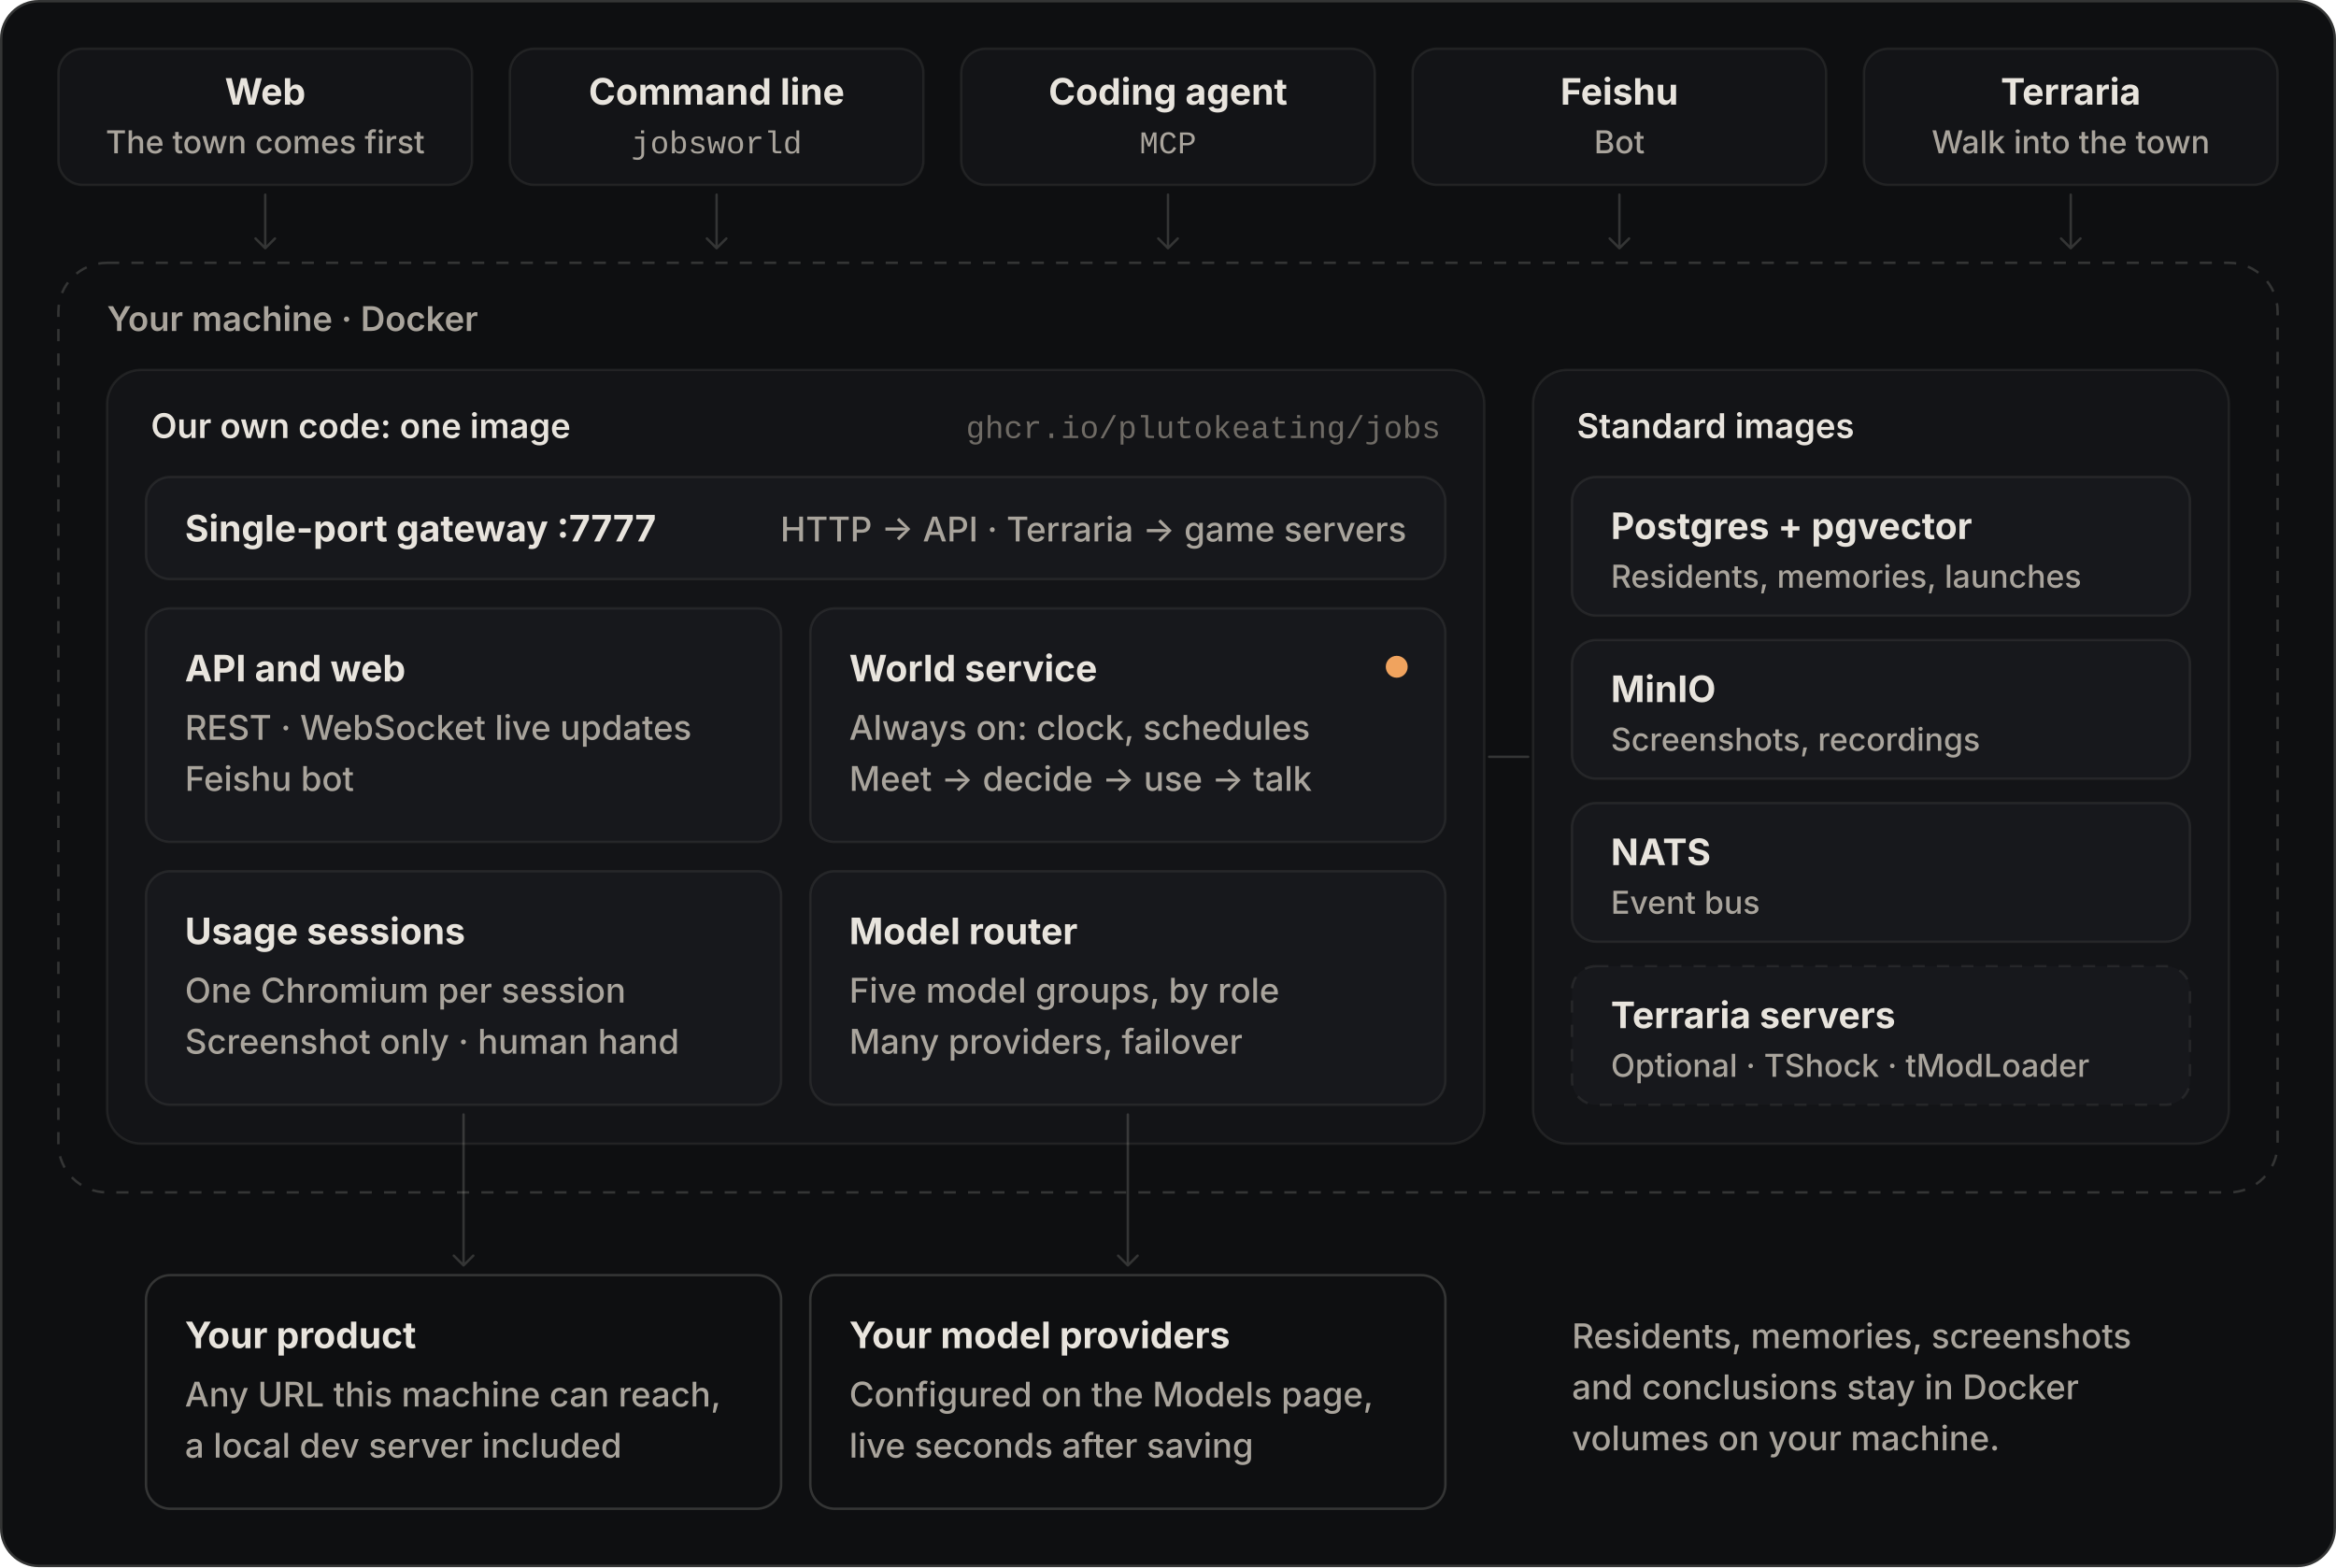
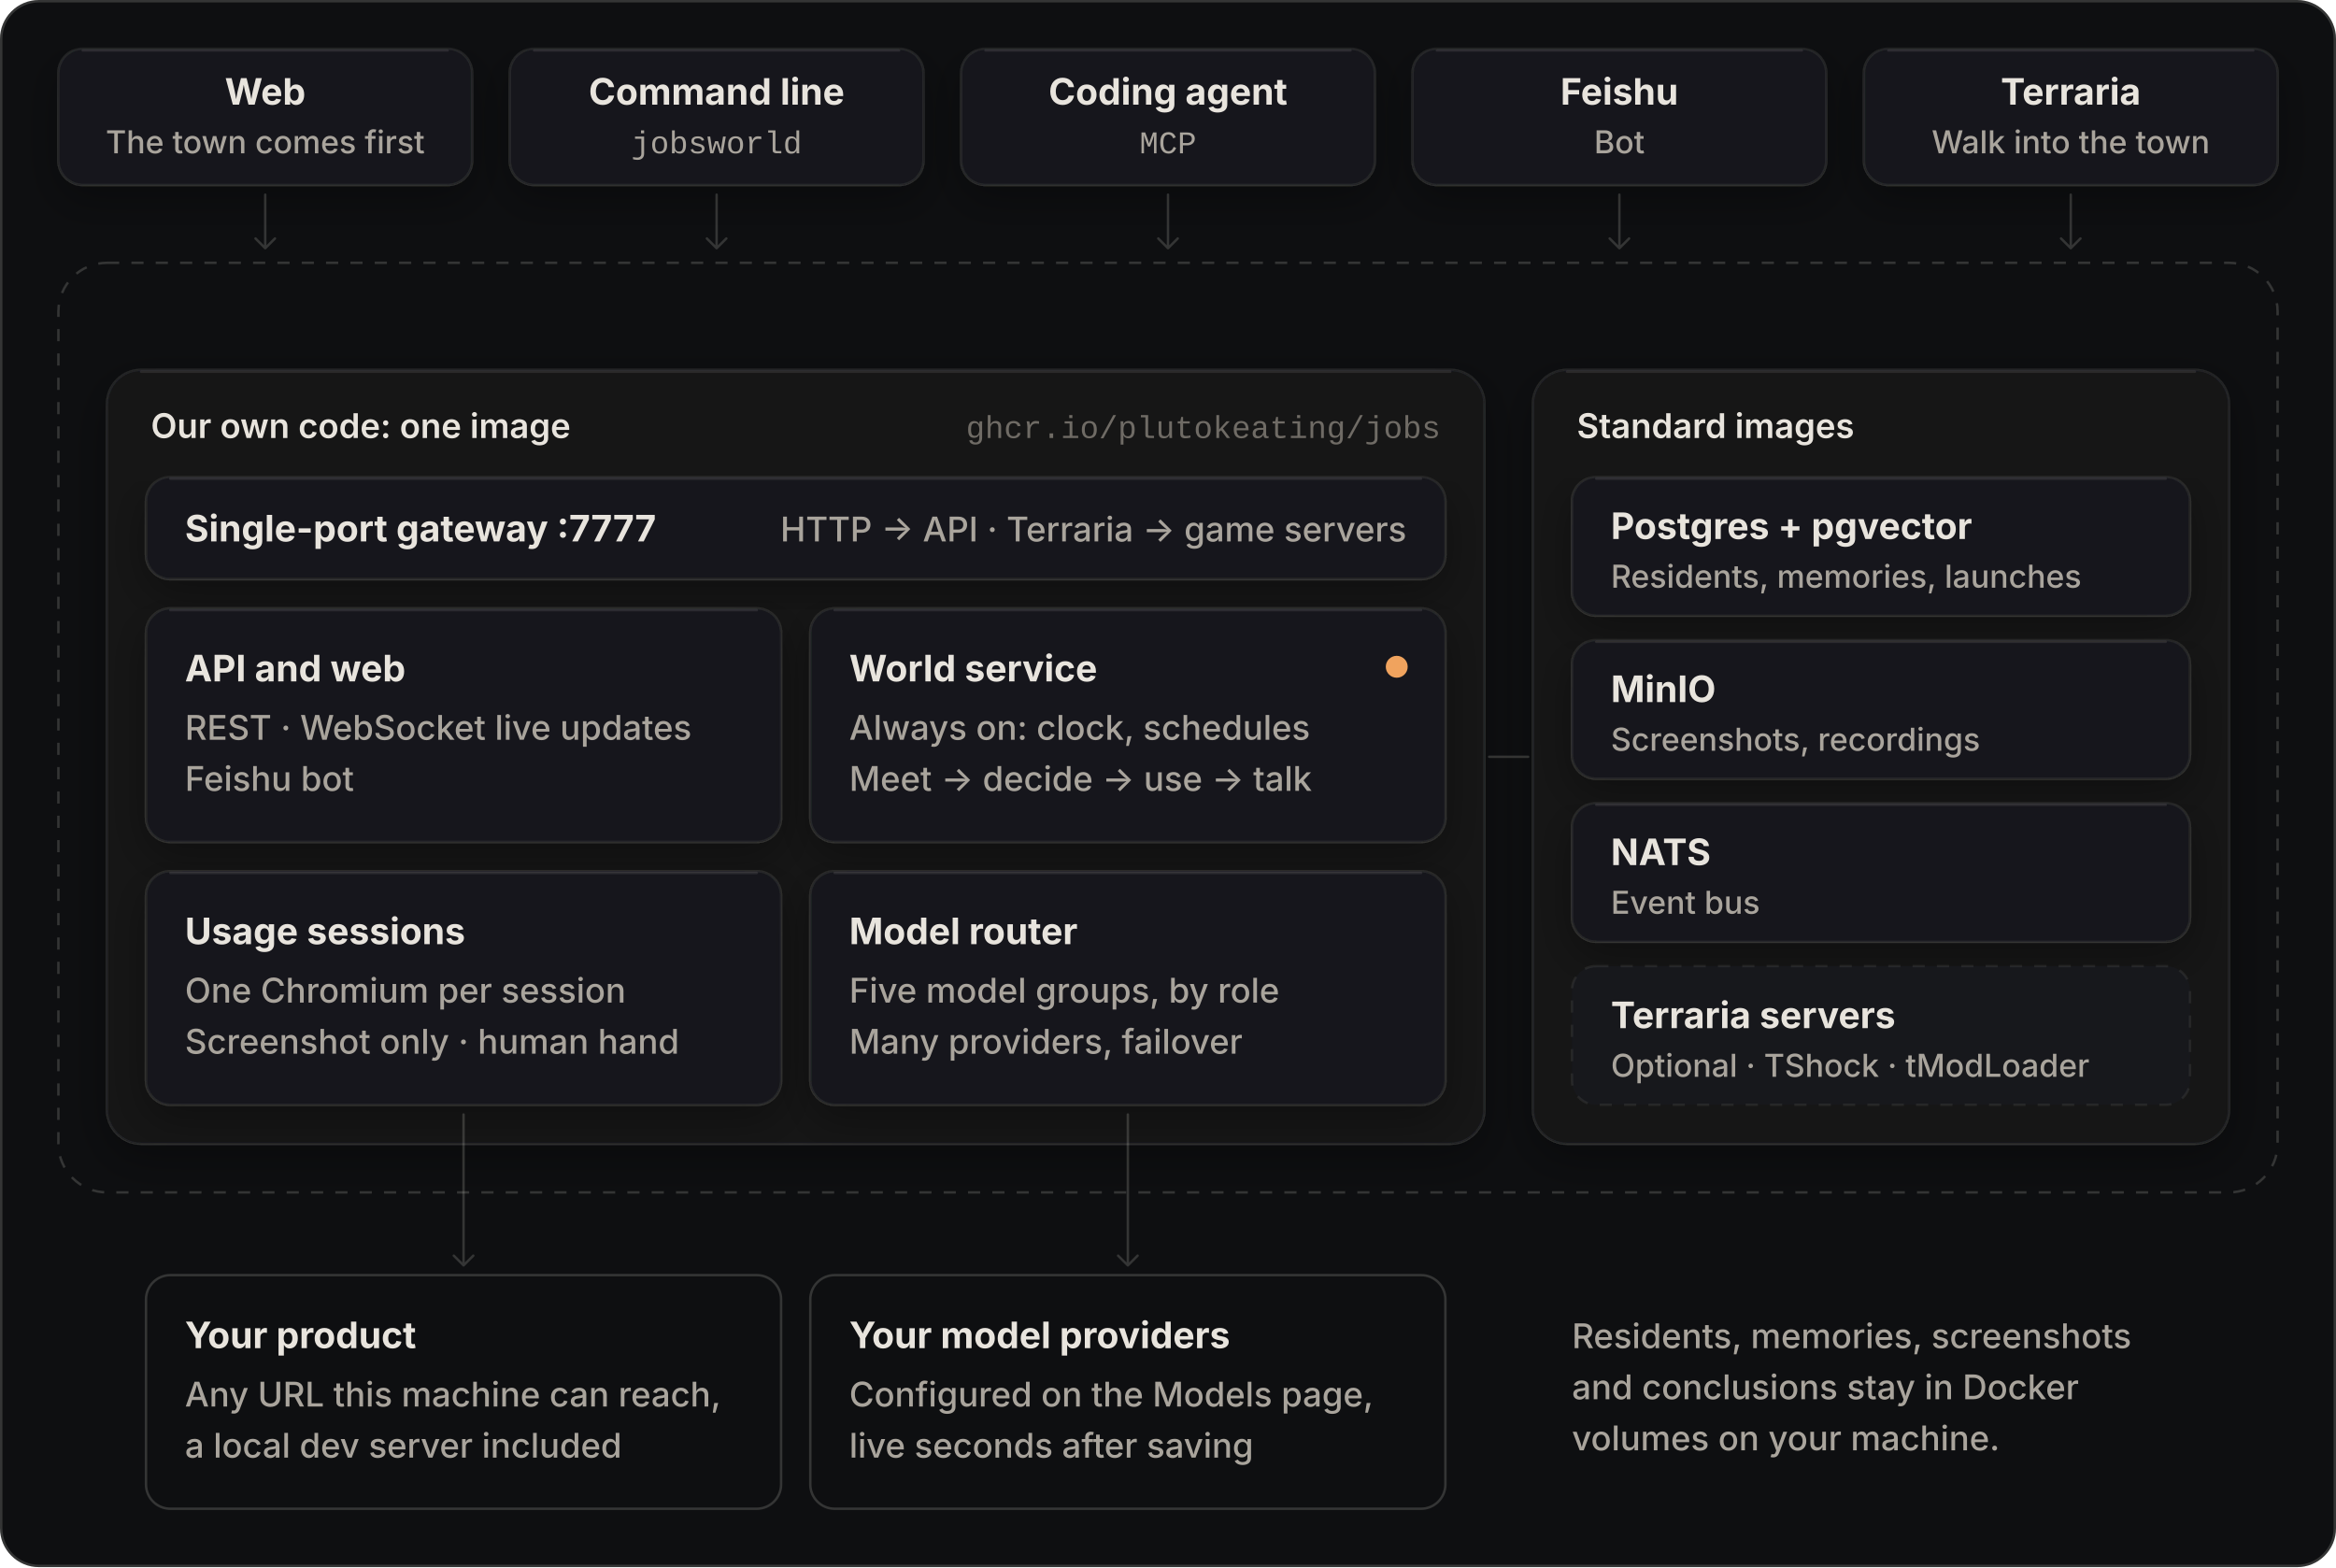
<svg xmlns="http://www.w3.org/2000/svg" class="fig fig-stack" viewBox="0 0 960 644" width="960" height="644" role="img" aria-label="How Jobs is put together: the web page, the command line, coding agents, Feishu and Terraria are five ways into the same capabilities; our own code ships as one image (single-port gateway, API and web, world service, usage sessions, model router) next to standard images (Postgres, MinIO, NATS, optional game servers); everything runs on your own machine and reaches out only to your product and the model providers you connect." xml:lang="en">
-   <style>.fig text{font-family:Inter,ui-sans-serif,system-ui,-apple-system,"Segoe UI","PingFang SC","Hiragino Sans GB","Microsoft YaHei","Noto Sans CJK SC","Noto Sans SC",sans-serif}.fig .t{fill:#e8e4dd;font-size:13px;font-weight:450}.fig .t-d{fill:#e8e4dd}.fig .t-m{fill:#a9a49c}.fig .t-s{fill:#6f6b65}.fig .t-inv{fill:#0e0f11}.fig .t-link{fill:#cfd8d5}.fig .t-danger{fill:#c97c7c}.fig .t-mono{font-family:ui-monospace,SFMono-Regular,Menlo,Consolas,"Liberation Mono","Noto Sans Mono CJK SC",monospace}.fig .t-sb{font-weight:600}.fig .t-b{font-weight:700}.fig .t-mid{text-anchor:middle}.fig .t-end{text-anchor:end}.fig .t-num{font-variant-numeric:tabular-nums}.fig .t-9{font-size:9px}.fig .t-11{font-size:11px}.fig .t-12{font-size:12px}.fig .t-13{font-size:13px}.fig .t-14{font-size:14px}.fig .t-15{font-size:15px}.fig .t-16{font-size:16px}.fig .t-19{font-size:19px}.fig .t-24{font-size:24px;letter-spacing:-0.01em}.fig .t-60{font-size:60px;letter-spacing:-0.03em}.fig .f-bg,.fig .f-card{fill:#0e0f11}.fig .f-raised{fill:#131417}.fig .f-surface{fill:#17181c}.fig .f-hover{fill:#1d1e23}.fig .f-fg{fill:#e8e4dd}.fig .f-muted{fill:#a9a49c}.fig .f-subtle{fill:#6f6b65}.fig .f-sage{fill:#7d8f8a}.fig .f-avatar{fill:#6f6b65}.fig .f-accent{fill:#f0a35e}.fig .f-accent-soft{fill:rgb(240 163 94 / 0.12)}.fig .f-danger{fill:#c97c7c}.fig .no-fill{fill:none}.fig .s-line{stroke:rgb(232 228 221 / 0.08)}.fig .s-strong{stroke:rgb(232 228 221 / 0.18)}.fig .s-muted{stroke:#6f6b65}.fig .s-fg{stroke:#e8e4dd}.fig .s-sage{stroke:#7d8f8a}.fig .s-accent{stroke:#f0a35e;stroke-width:1.5}.fig .s-danger{stroke:#c97c7c}.fig .s-card{stroke:#0e0f11;stroke-width:2}.fig .sw-2{stroke-width:2}.fig .dashed{stroke-dasharray:5 5}.fig .faint{opacity:0.45}.fig path,.fig line{stroke-linecap:round;stroke-linejoin:round}.fig .dot{fill:none;stroke-width:4.6;stroke-linecap:round}.fig .dot-off{stroke:rgb(232 228 221 / 0.18)}.fig .dot-on{stroke:#7d8f8a}.fig .now{opacity:0}.fig-n3 .now{animation:fig-now-3 7.8s cubic-bezier(0.2,0,0,1) infinite}.fig-n4 .now{animation:fig-now-4 10.4s cubic-bezier(0.2,0,0,1) infinite}.fig-n7 .now{animation:fig-now-7 18.2s cubic-bezier(0.2,0,0,1) infinite}.fig .now-2{animation-delay:2.6s}.fig .now-3{animation-delay:5.2s}.fig .now-4{animation-delay:7.8s}.fig .now-5{animation-delay:10.4s}.fig .now-6{animation-delay:13s}.fig .now-7{animation-delay:15.6s}@keyframes fig-now-3{0%{opacity:0}4%,29%{opacity:1}33.3%,100%{opacity:0}}@keyframes fig-now-4{0%{opacity:0}3%,22%{opacity:1}25%,100%{opacity:0}}@keyframes fig-now-7{0%{opacity:0}1.8%,12.5%{opacity:1}14.28%,100%{opacity:0}}.fig .ripple{opacity:0.5;transform-box:fill-box;transform-origin:center;animation:fig-ripple 2.6s cubic-bezier(0.2,0,0,1) infinite}@keyframes fig-ripple{0%{opacity:0.9;transform:scale(0.4)}70%,100%{opacity:0;transform:scale(1.5)}}.fig .breath{animation:fig-breath 5000ms cubic-bezier(0.45,0,0.55,1) infinite}@keyframes fig-breath{0%,100%{opacity:0.35}50%{opacity:1}}.fig .tw{animation:fig-twinkle 9s cubic-bezier(0.45,0,0.55,1) infinite}.fig .tw-2{animation-delay:-2.2s}.fig .tw-3{animation-delay:-4.6s}.fig .tw-4{animation-delay:-6.9s}@keyframes fig-twinkle{0%,38%,100%{opacity:1}46%,72%{opacity:0.12}80%{opacity:1}}.fig .px-a{fill:#7d8f8a}.fig .px-b{fill:#c2cfcb}.fig .px-lit{fill:#f0a35e}.fig .px-dim{fill:#0e0f11;opacity:.5}@media (prefers-reduced-motion:reduce){.fig *{animation:none!important}}</style>
+   <style>.fig text{font-family:Inter,ui-sans-serif,system-ui,-apple-system,"Segoe UI","PingFang SC","Hiragino Sans GB","Microsoft YaHei","Noto Sans CJK SC","Noto Sans SC",sans-serif}.fig .t{fill:#e8e4dd;font-size:13px;font-weight:450}.fig .t-d{fill:#e8e4dd}.fig .t-m{fill:#a9a49c}.fig .t-s{fill:#6f6b65}.fig .t-inv{fill:#0e0f11}.fig .t-link{fill:#cfd8d5}.fig .t-danger{fill:#c97c7c}.fig .t-mono{font-family:ui-monospace,SFMono-Regular,Menlo,Consolas,"Liberation Mono","Noto Sans Mono CJK SC",monospace}.fig .t-sb{font-weight:600}.fig .t-b{font-weight:700}.fig .t-mid{text-anchor:middle}.fig .t-end{text-anchor:end}.fig .t-num{font-variant-numeric:tabular-nums}.fig .t-9{font-size:9px}.fig .t-11{font-size:11px}.fig .t-12{font-size:12px}.fig .t-13{font-size:13px}.fig .t-14{font-size:14px}.fig .t-15{font-size:15px}.fig .t-16{font-size:16px}.fig .t-19{font-size:19px}.fig .t-24{font-size:24px;letter-spacing:-0.01em}.fig .t-60{font-size:60px;letter-spacing:-0.03em}.fig .f-bg,.fig .f-card{fill:#0e0f11}.fig .f-inset{fill:#0e0f11}.fig .f-track{fill:rgb(232 228 221 / 0.08)}.fig .f-danger-wash{fill:#c97c7c;fill-opacity:0.07}.fig .s-hl{stroke:#fffefc;stroke-opacity:0.09}.fig .fx-shadow{flood-color:rgb(0 0 0 / 0.6);flood-opacity:0.55}.fig .f-raised{fill:#131417}.fig .f-surface{fill:#17181c}.fig .f-hover{fill:#1d1e23}.fig .f-fg{fill:#e8e4dd}.fig .f-muted{fill:#a9a49c}.fig .f-subtle{fill:#6f6b65}.fig .f-sage{fill:#7d8f8a}.fig .f-avatar{fill:#6f6b65}.fig .f-accent{fill:#f0a35e}.fig .f-accent-soft{fill:rgb(240 163 94 / 0.12)}.fig .f-danger{fill:#c97c7c}.fig .no-fill{fill:none}.fig .s-line{stroke:rgb(232 228 221 / 0.08)}.fig .s-strong{stroke:rgb(232 228 221 / 0.18)}.fig .s-muted{stroke:#6f6b65}.fig .s-fg{stroke:#e8e4dd}.fig .s-sage{stroke:#7d8f8a}.fig .s-accent{stroke:#f0a35e;stroke-width:1.5}.fig .s-danger{stroke:#c97c7c}.fig .s-card{stroke:#0e0f11;stroke-width:2}.fig .sw-2{stroke-width:2}.fig .dashed{stroke-dasharray:5 5}.fig .faint{opacity:0.45}.fig path,.fig line{stroke-linecap:round;stroke-linejoin:round}.fig .dot{fill:none;stroke-width:4.6;stroke-linecap:round}.fig .dot-off{stroke:rgb(232 228 221 / 0.18)}.fig .dot-on{stroke:#7d8f8a}.fig .now{opacity:0}.fig-n3 .now{animation:fig-now-3 7.8s cubic-bezier(0.2,0,0,1) infinite}.fig-n4 .now{animation:fig-now-4 10.4s cubic-bezier(0.2,0,0,1) infinite}.fig-n7 .now{animation:fig-now-7 18.2s cubic-bezier(0.2,0,0,1) infinite}.fig .now-2{animation-delay:2.6s}.fig .now-3{animation-delay:5.2s}.fig .now-4{animation-delay:7.8s}.fig .now-5{animation-delay:10.4s}.fig .now-6{animation-delay:13s}.fig .now-7{animation-delay:15.6s}@keyframes fig-now-3{0%{opacity:0}4%,29%{opacity:1}33.3%,100%{opacity:0}}@keyframes fig-now-4{0%{opacity:0}3%,22%{opacity:1}25%,100%{opacity:0}}@keyframes fig-now-7{0%{opacity:0}1.8%,12.5%{opacity:1}14.28%,100%{opacity:0}}.fig .ripple{opacity:0.5;transform-box:fill-box;transform-origin:center;animation:fig-ripple 2.6s cubic-bezier(0.2,0,0,1) infinite}@keyframes fig-ripple{0%{opacity:0.9;transform:scale(0.4)}70%,100%{opacity:0;transform:scale(1.5)}}.fig .breath{animation:fig-breath 5000ms cubic-bezier(0.45,0,0.55,1) infinite}@keyframes fig-breath{0%,100%{opacity:0.35}50%{opacity:1}}.fig .tw{animation:fig-twinkle 9s cubic-bezier(0.45,0,0.55,1) infinite}.fig .tw-2{animation-delay:-2.2s}.fig .tw-3{animation-delay:-4.6s}.fig .tw-4{animation-delay:-6.9s}@keyframes fig-twinkle{0%,38%,100%{opacity:1}46%,72%{opacity:0.12}80%{opacity:1}}.fig .px-a{fill:#7d8f8a}.fig .px-b{fill:#c2cfcb}.fig .px-lit{fill:#f0a35e}.fig .px-dim{fill:#0e0f11;opacity:.5}@media (prefers-reduced-motion:reduce){.fig *{animation:none!important}}</style>
  <defs>
    <clipPath id="fig-card">
      <rect width="960" height="644" rx="16" />
    </clipPath>
  </defs>
  <g clip-path="url(#fig-card)">
    <rect width="960" height="644" fill="#0e0f11" />
-     <rect x="24" y="20" width="170" height="56" rx="10" class="f-raised s-line" />
+     <defs>
+       <filter id="fx-stack" x="-10%" y="-10%" width="120%" height="140%">
+         <feDropShadow class="fx-shadow" dx="0" dy="6" stdDeviation="9" />
+       </filter>
+     </defs>
+     <rect x="24" y="20" width="170" height="56" rx="10" class="f-surface s-line" filter="url(#fx-stack)" />
+     <path d="M34 20.75H184" class="s-hl no-fill" />
    <text x="109" y="43" class="t t-d t-b t-15 t-mid">Web</text>
    <text x="109" y="63" class="t t-m t-13 t-mid">The town comes first</text>
    <path d="M109 80L109 102M105 98L109 102L113 98" class="s-strong no-fill" />
-     <rect x="209.5" y="20" width="170" height="56" rx="10" class="f-raised s-line" />
+     <rect x="209.5" y="20" width="170" height="56" rx="10" class="f-surface s-line" filter="url(#fx-stack)" />
+     <path d="M219.5 20.75H369.5" class="s-hl no-fill" />
    <text x="294.5" y="43" class="t t-d t-b t-15 t-mid">Command line</text>
    <text x="294.5" y="63" class="t t-m t-13 t-mid t-mono">jobsworld</text>
    <path d="M294.5 80L294.5 102M290.5 98L294.5 102L298.5 98" class="s-strong no-fill" />
-     <rect x="395" y="20" width="170" height="56" rx="10" class="f-raised s-line" />
+     <rect x="395" y="20" width="170" height="56" rx="10" class="f-surface s-line" filter="url(#fx-stack)" />
+     <path d="M405 20.75H555" class="s-hl no-fill" />
    <text x="480" y="43" class="t t-d t-b t-15 t-mid">Coding agent</text>
    <text x="480" y="63" class="t t-m t-13 t-mid t-mono">MCP</text>
    <path d="M480 80L480 102M476 98L480 102L484 98" class="s-strong no-fill" />
-     <rect x="580.5" y="20" width="170" height="56" rx="10" class="f-raised s-line" />
+     <rect x="580.5" y="20" width="170" height="56" rx="10" class="f-surface s-line" filter="url(#fx-stack)" />
+     <path d="M590.5 20.75H740.5" class="s-hl no-fill" />
    <text x="665.5" y="43" class="t t-d t-b t-15 t-mid">Feishu</text>
    <text x="665.5" y="63" class="t t-m t-13 t-mid">Bot</text>
    <path d="M665.5 80L665.5 102M661.5 98L665.5 102L669.5 98" class="s-strong no-fill" />
-     <rect x="766" y="20" width="170" height="56" rx="10" class="f-raised s-line" />
+     <rect x="766" y="20" width="170" height="56" rx="10" class="f-surface s-line" filter="url(#fx-stack)" />
+     <path d="M776 20.75H926" class="s-hl no-fill" />
    <text x="851" y="43" class="t t-d t-b t-15 t-mid">Terraria</text>
    <text x="851" y="63" class="t t-m t-13 t-mid">Walk into the town</text>
    <path d="M851 80L851 102M847 98L851 102L855 98" class="s-strong no-fill" />
    <text x="44" y="136" class="t t-m t-sb t-14">Your machine · Docker</text>
-     <rect x="24" y="108" width="912" height="382" rx="20" class="no-fill s-strong dashed" />
-     <rect x="44" y="152" width="566" height="318" rx="14" class="f-raised s-line" />
+     <rect x="24" y="108" width="912" height="382" rx="20" class="f-inset s-strong dashed" />
+     <rect x="44" y="152" width="566" height="318" rx="14" class="f-raised s-line" filter="url(#fx-stack)" />
+     <path d="M58 152.75H596" class="s-hl no-fill" />
    <text x="62" y="180" class="t t-d t-sb t-14">Our own code: one image</text>
    <text x="592" y="180" class="t t-s t-13 t-mono t-end">ghcr.io/plutokeating/jobs</text>
-     <rect x="60" y="196" width="534" height="42" rx="10" class="f-surface s-line" />
+     <rect x="60" y="196" width="534" height="42" rx="10" class="f-surface s-line" filter="url(#fx-stack)" />
+     <path d="M70 196.75H584" class="s-hl no-fill" />
    <text x="76" y="222.5" class="t t-d t-b t-15">Single-port gateway :7777</text>
    <text x="578" y="222.5" class="t t-m t-14 t-end">HTTP → API · Terraria → game servers</text>
-     <rect x="60" y="250" width="261" height="96" rx="10" class="f-surface s-line" />
+     <rect x="60" y="250" width="261" height="96" rx="10" class="f-surface s-line" filter="url(#fx-stack)" />
+     <path d="M70 250.75H311" class="s-hl no-fill" />
    <text x="76" y="280" class="t t-d t-b t-15">API and web</text>
    <text x="76" y="304" class="t t-m t-14">REST · WebSocket live updates</text>
    <text x="76" y="325" class="t t-m t-14">Feishu bot</text>
-     <rect x="333" y="250" width="261" height="96" rx="10" class="f-surface s-line" />
+     <rect x="333" y="250" width="261" height="96" rx="10" class="f-surface s-line" filter="url(#fx-stack)" />
+     <path d="M343 250.75H584" class="s-hl no-fill" />
    <text x="349" y="280" class="t t-d t-b t-15">World service</text>
    <text x="349" y="304" class="t t-m t-14">Always on: clock, schedules</text>
    <text x="349" y="325" class="t t-m t-14">Meet → decide → use → talk</text>
    <circle cx="574" cy="274" r="4.5" class="f-accent breath" />
-     <rect x="60" y="358" width="261" height="96" rx="10" class="f-surface s-line" />
+     <rect x="60" y="358" width="261" height="96" rx="10" class="f-surface s-line" filter="url(#fx-stack)" />
+     <path d="M70 358.75H311" class="s-hl no-fill" />
    <text x="76" y="388" class="t t-d t-b t-15">Usage sessions</text>
    <text x="76" y="412" class="t t-m t-14">One Chromium per session</text>
    <text x="76" y="433" class="t t-m t-14">Screenshot only · human hand</text>
-     <rect x="333" y="358" width="261" height="96" rx="10" class="f-surface s-line" />
+     <rect x="333" y="358" width="261" height="96" rx="10" class="f-surface s-line" filter="url(#fx-stack)" />
+     <path d="M343 358.75H584" class="s-hl no-fill" />
    <text x="349" y="388" class="t t-d t-b t-15">Model router</text>
    <text x="349" y="412" class="t t-m t-14">Five model groups, by role</text>
    <text x="349" y="433" class="t t-m t-14">Many providers, failover</text>
-     <rect x="630" y="152" width="286" height="318" rx="14" class="f-raised s-line" />
+     <rect x="630" y="152" width="286" height="318" rx="14" class="f-raised s-line" filter="url(#fx-stack)" />
+     <path d="M644 152.75H902" class="s-hl no-fill" />
    <text x="648" y="180" class="t t-d t-sb t-14">Standard images</text>
-     <rect x="646" y="196" width="254" height="57" rx="10" class="f-surface s-line" />
+     <rect x="646" y="196" width="254" height="57" rx="10" class="f-surface s-line" filter="url(#fx-stack)" />
+     <path d="M656 196.75H890" class="s-hl no-fill" />
    <text x="662" y="221.5" class="t t-d t-b t-15">Postgres + pgvector</text>
    <text x="662" y="241.5" class="t t-m t-13">Residents, memories, launches</text>
-     <rect x="646" y="263" width="254" height="57" rx="10" class="f-surface s-line" />
+     <rect x="646" y="263" width="254" height="57" rx="10" class="f-surface s-line" filter="url(#fx-stack)" />
+     <path d="M656 263.75H890" class="s-hl no-fill" />
    <text x="662" y="288.5" class="t t-d t-b t-15">MinIO</text>
    <text x="662" y="308.5" class="t t-m t-13">Screenshots, recordings</text>
-     <rect x="646" y="330" width="254" height="57" rx="10" class="f-surface s-line" />
+     <rect x="646" y="330" width="254" height="57" rx="10" class="f-surface s-line" filter="url(#fx-stack)" />
+     <path d="M656 330.75H890" class="s-hl no-fill" />
    <text x="662" y="355.5" class="t t-d t-b t-15">NATS</text>
    <text x="662" y="375.5" class="t t-m t-13">Event bus</text>
    <rect x="646" y="397" width="254" height="57" rx="10" class="f-surface s-line dashed" />
    <text x="662" y="422.5" class="t t-d t-b t-15">Terraria servers</text>
    <text x="662" y="442.5" class="t t-m t-13">Optional · TShock · tModLoader</text>
    <path d="M612 311h16" class="s-strong no-fill" />
    <path d="M190.5 458L190.5 520M186.5 516L190.5 520L194.5 516" class="s-strong no-fill" />
    <path d="M463.5 458L463.5 520M459.5 516L463.5 520L467.5 516" class="s-strong no-fill" />
    <rect x="60" y="524" width="261" height="96" rx="10" class="no-fill s-strong" />
    <text x="76" y="554" class="t t-d t-b t-15">Your product</text>
    <text x="76" y="578" class="t t-m t-14">Any URL this machine can reach,</text>
    <text x="76" y="599" class="t t-m t-14">a local dev server included</text>
    <rect x="333" y="524" width="261" height="96" rx="10" class="no-fill s-strong" />
    <text x="349" y="554" class="t t-d t-b t-15">Your model providers</text>
    <text x="349" y="578" class="t t-m t-14">Configured on the Models page,</text>
    <text x="349" y="599" class="t t-m t-14">live seconds after saving</text>
    <text x="646" y="554" class="t t-m t-14">Residents, memories, screenshots</text>
    <text x="646" y="575" class="t t-m t-14">and conclusions stay in Docker</text>
    <text x="646" y="596" class="t t-m t-14">volumes on your machine.</text>
  </g>
  <rect x="0.5" y="0.5" width="959" height="643" rx="15.5" fill="none" stroke="rgb(232 228 221 / 0.18)" />
</svg>
